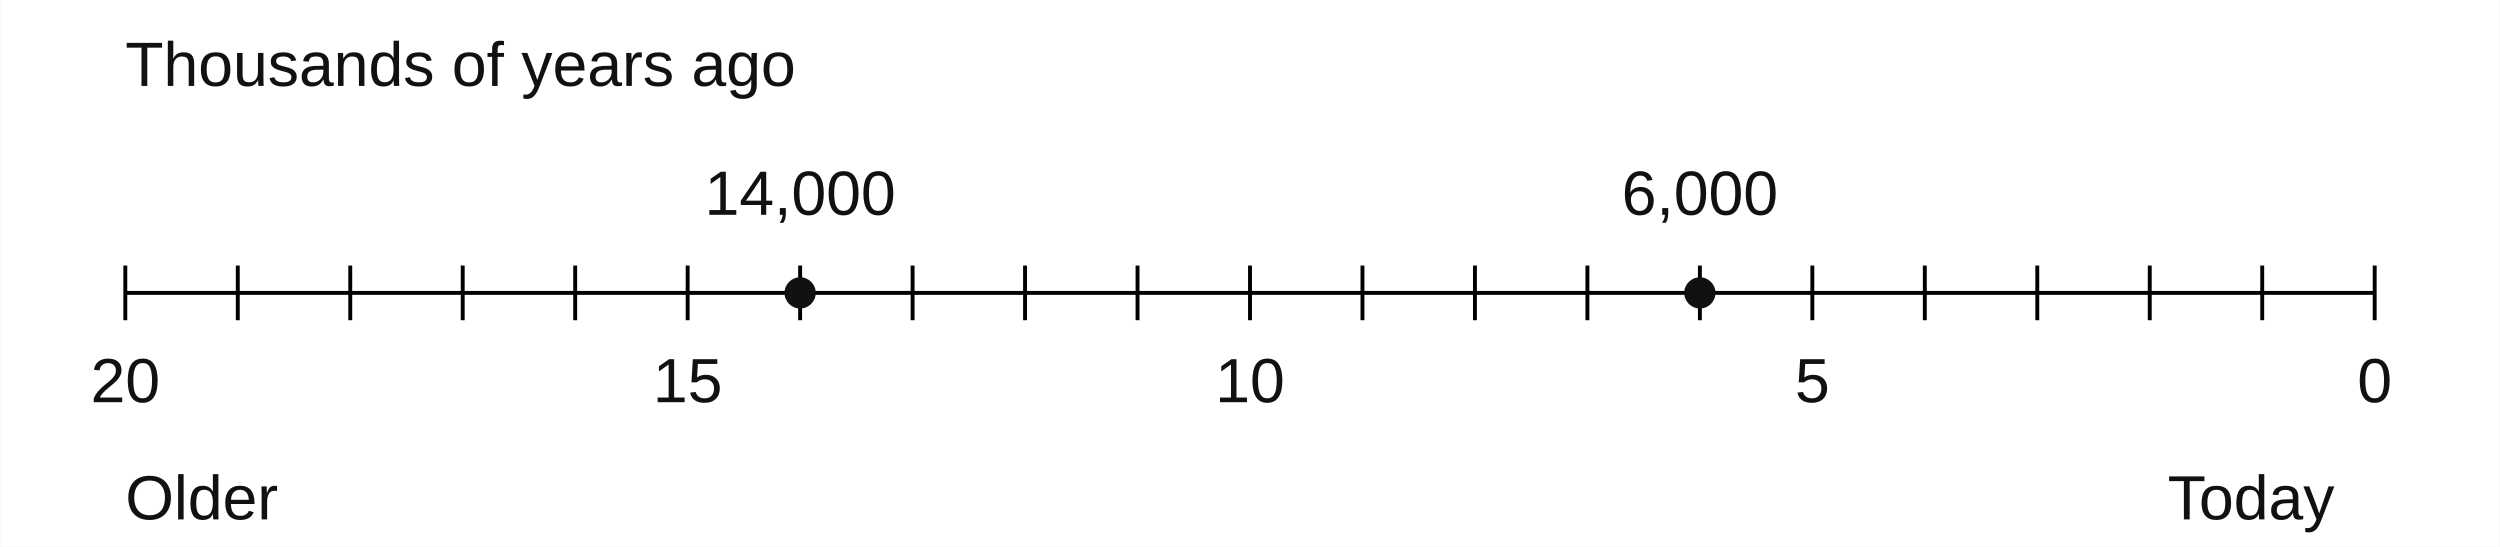
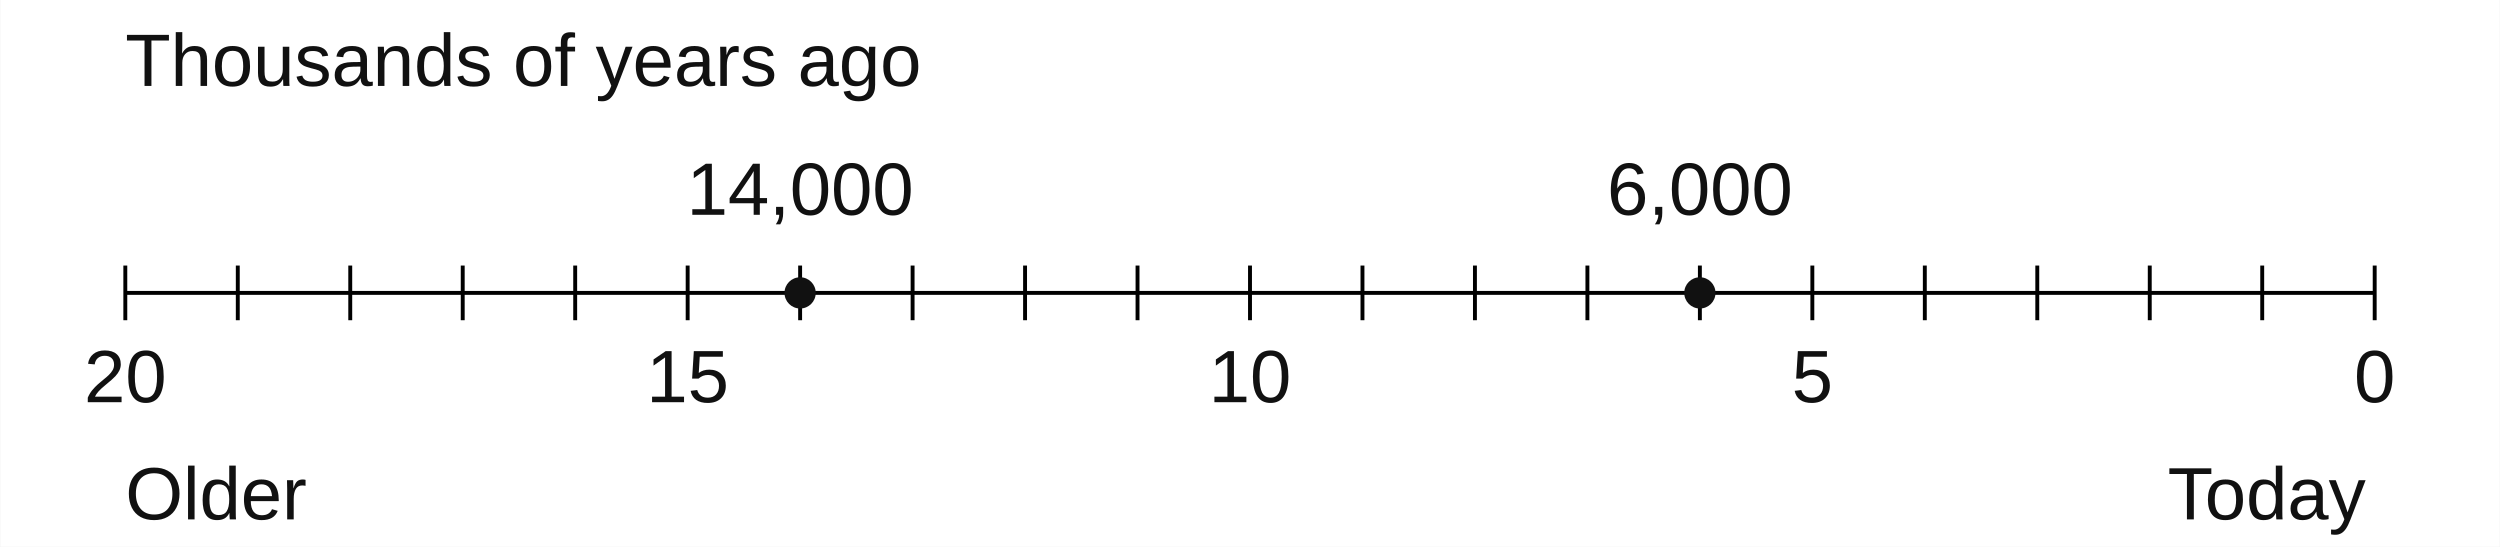
<svg xmlns="http://www.w3.org/2000/svg" width="6.667in" height="1.458in" viewBox="0 0 640 140">
  <rect width="100%" height="100%" fill="white" />
-   <g font-family="Arial,sans-serif" font-size="16" fill="#111">
+   <g font-family="Arial,sans-serif" font-size="19" fill="#111">
    <text x="32" y="22">Thousands of years ago</text>
    <line x1="32" y1="75" x2="608" y2="75" stroke="black" />
    <path d="M608.0,68v14" stroke="black" />
    <text x="608.0" y="103" text-anchor="middle">0</text>
    <path d="M579.2,68v14" stroke="black" />
    <path d="M550.4,68v14" stroke="black" />
    <path d="M521.6,68v14" stroke="black" />
    <path d="M492.8,68v14" stroke="black" />
    <path d="M464.0,68v14" stroke="black" />
    <text x="464.0" y="103" text-anchor="middle">5</text>
    <path d="M435.2,68v14" stroke="black" />
    <path d="M406.4,68v14" stroke="black" />
    <path d="M377.6,68v14" stroke="black" />
    <path d="M348.8,68v14" stroke="black" />
    <path d="M320.0,68v14" stroke="black" />
    <text x="320.0" y="103" text-anchor="middle">10</text>
    <path d="M291.2,68v14" stroke="black" />
    <path d="M262.4,68v14" stroke="black" />
    <path d="M233.6,68v14" stroke="black" />
    <path d="M204.8,68v14" stroke="black" />
    <path d="M176.0,68v14" stroke="black" />
    <text x="176.0" y="103" text-anchor="middle">15</text>
    <path d="M147.2,68v14" stroke="black" />
    <path d="M118.4,68v14" stroke="black" />
    <path d="M89.6,68v14" stroke="black" />
    <path d="M60.8,68v14" stroke="black" />
    <path d="M32.0,68v14" stroke="black" />
    <text x="32.0" y="103" text-anchor="middle">20</text>
    <circle cx="204.8" cy="75" r="4" />
    <text x="204.8" y="55" text-anchor="middle">14,000</text>
    <circle cx="435.2" cy="75" r="4" />
    <text x="435.2" y="55" text-anchor="middle">6,000</text>
    <text x="32" y="133">Older</text>
    <text x="555" y="133">Today</text>
  </g>
</svg>
